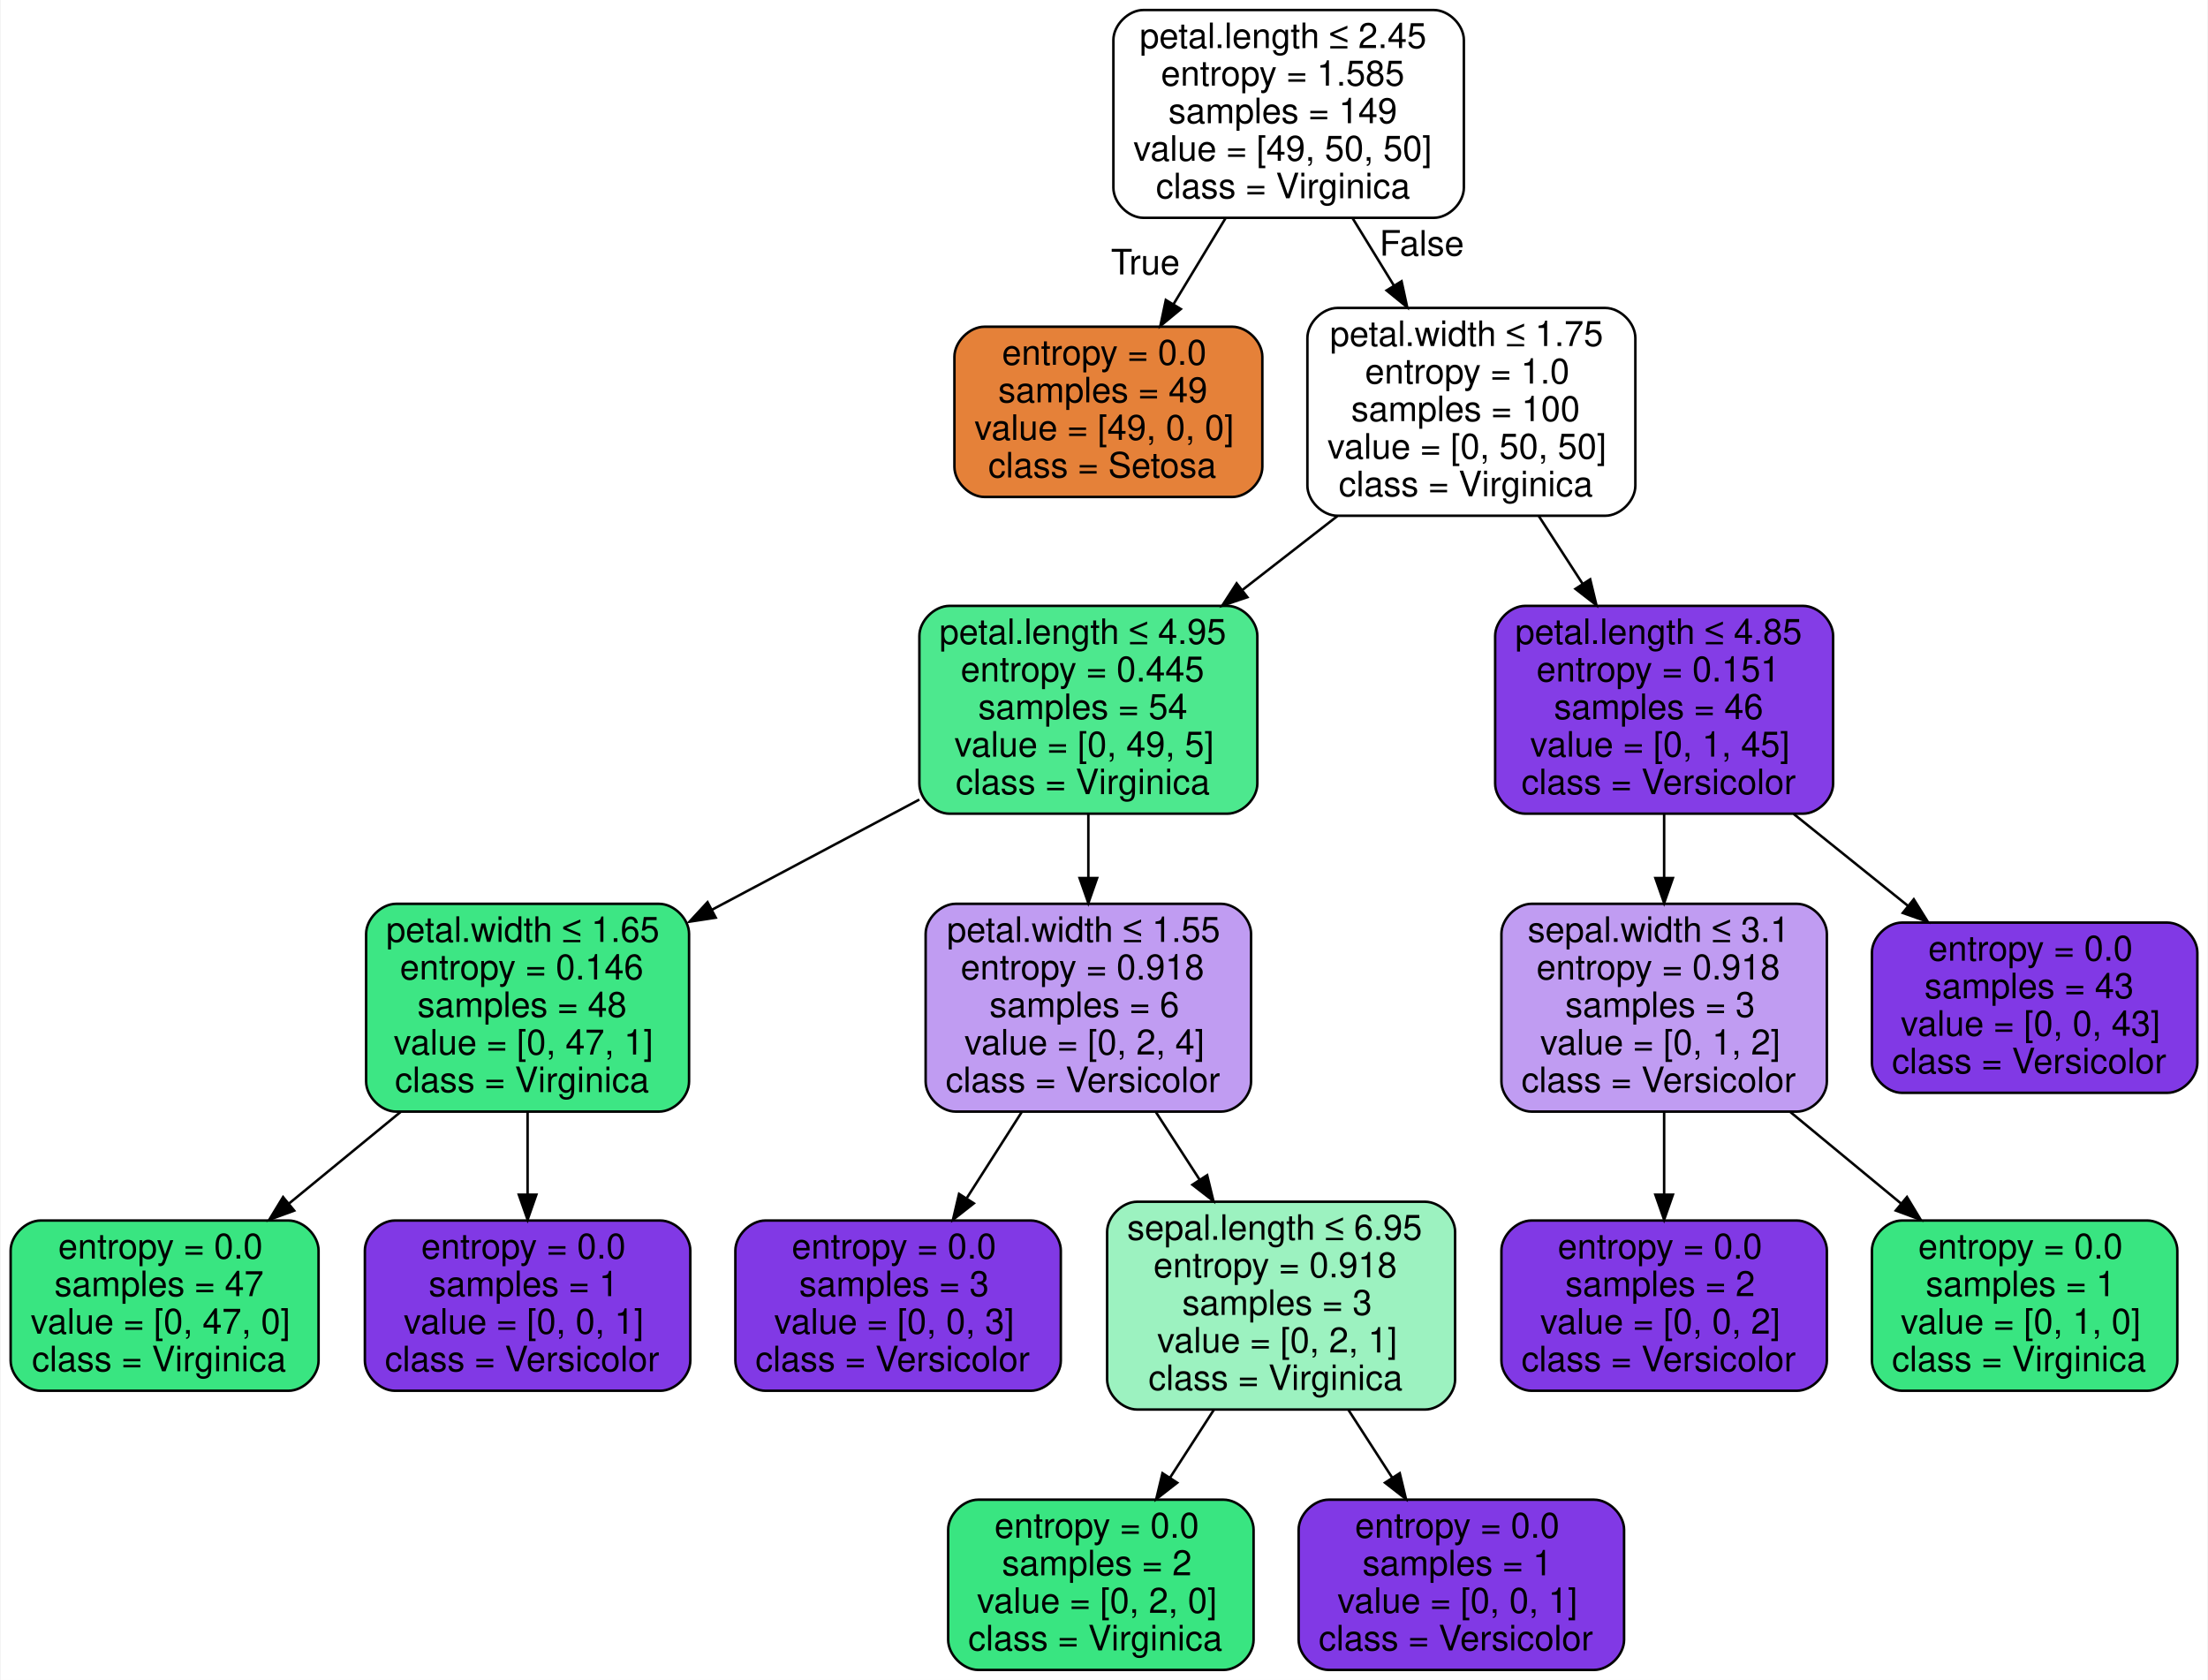
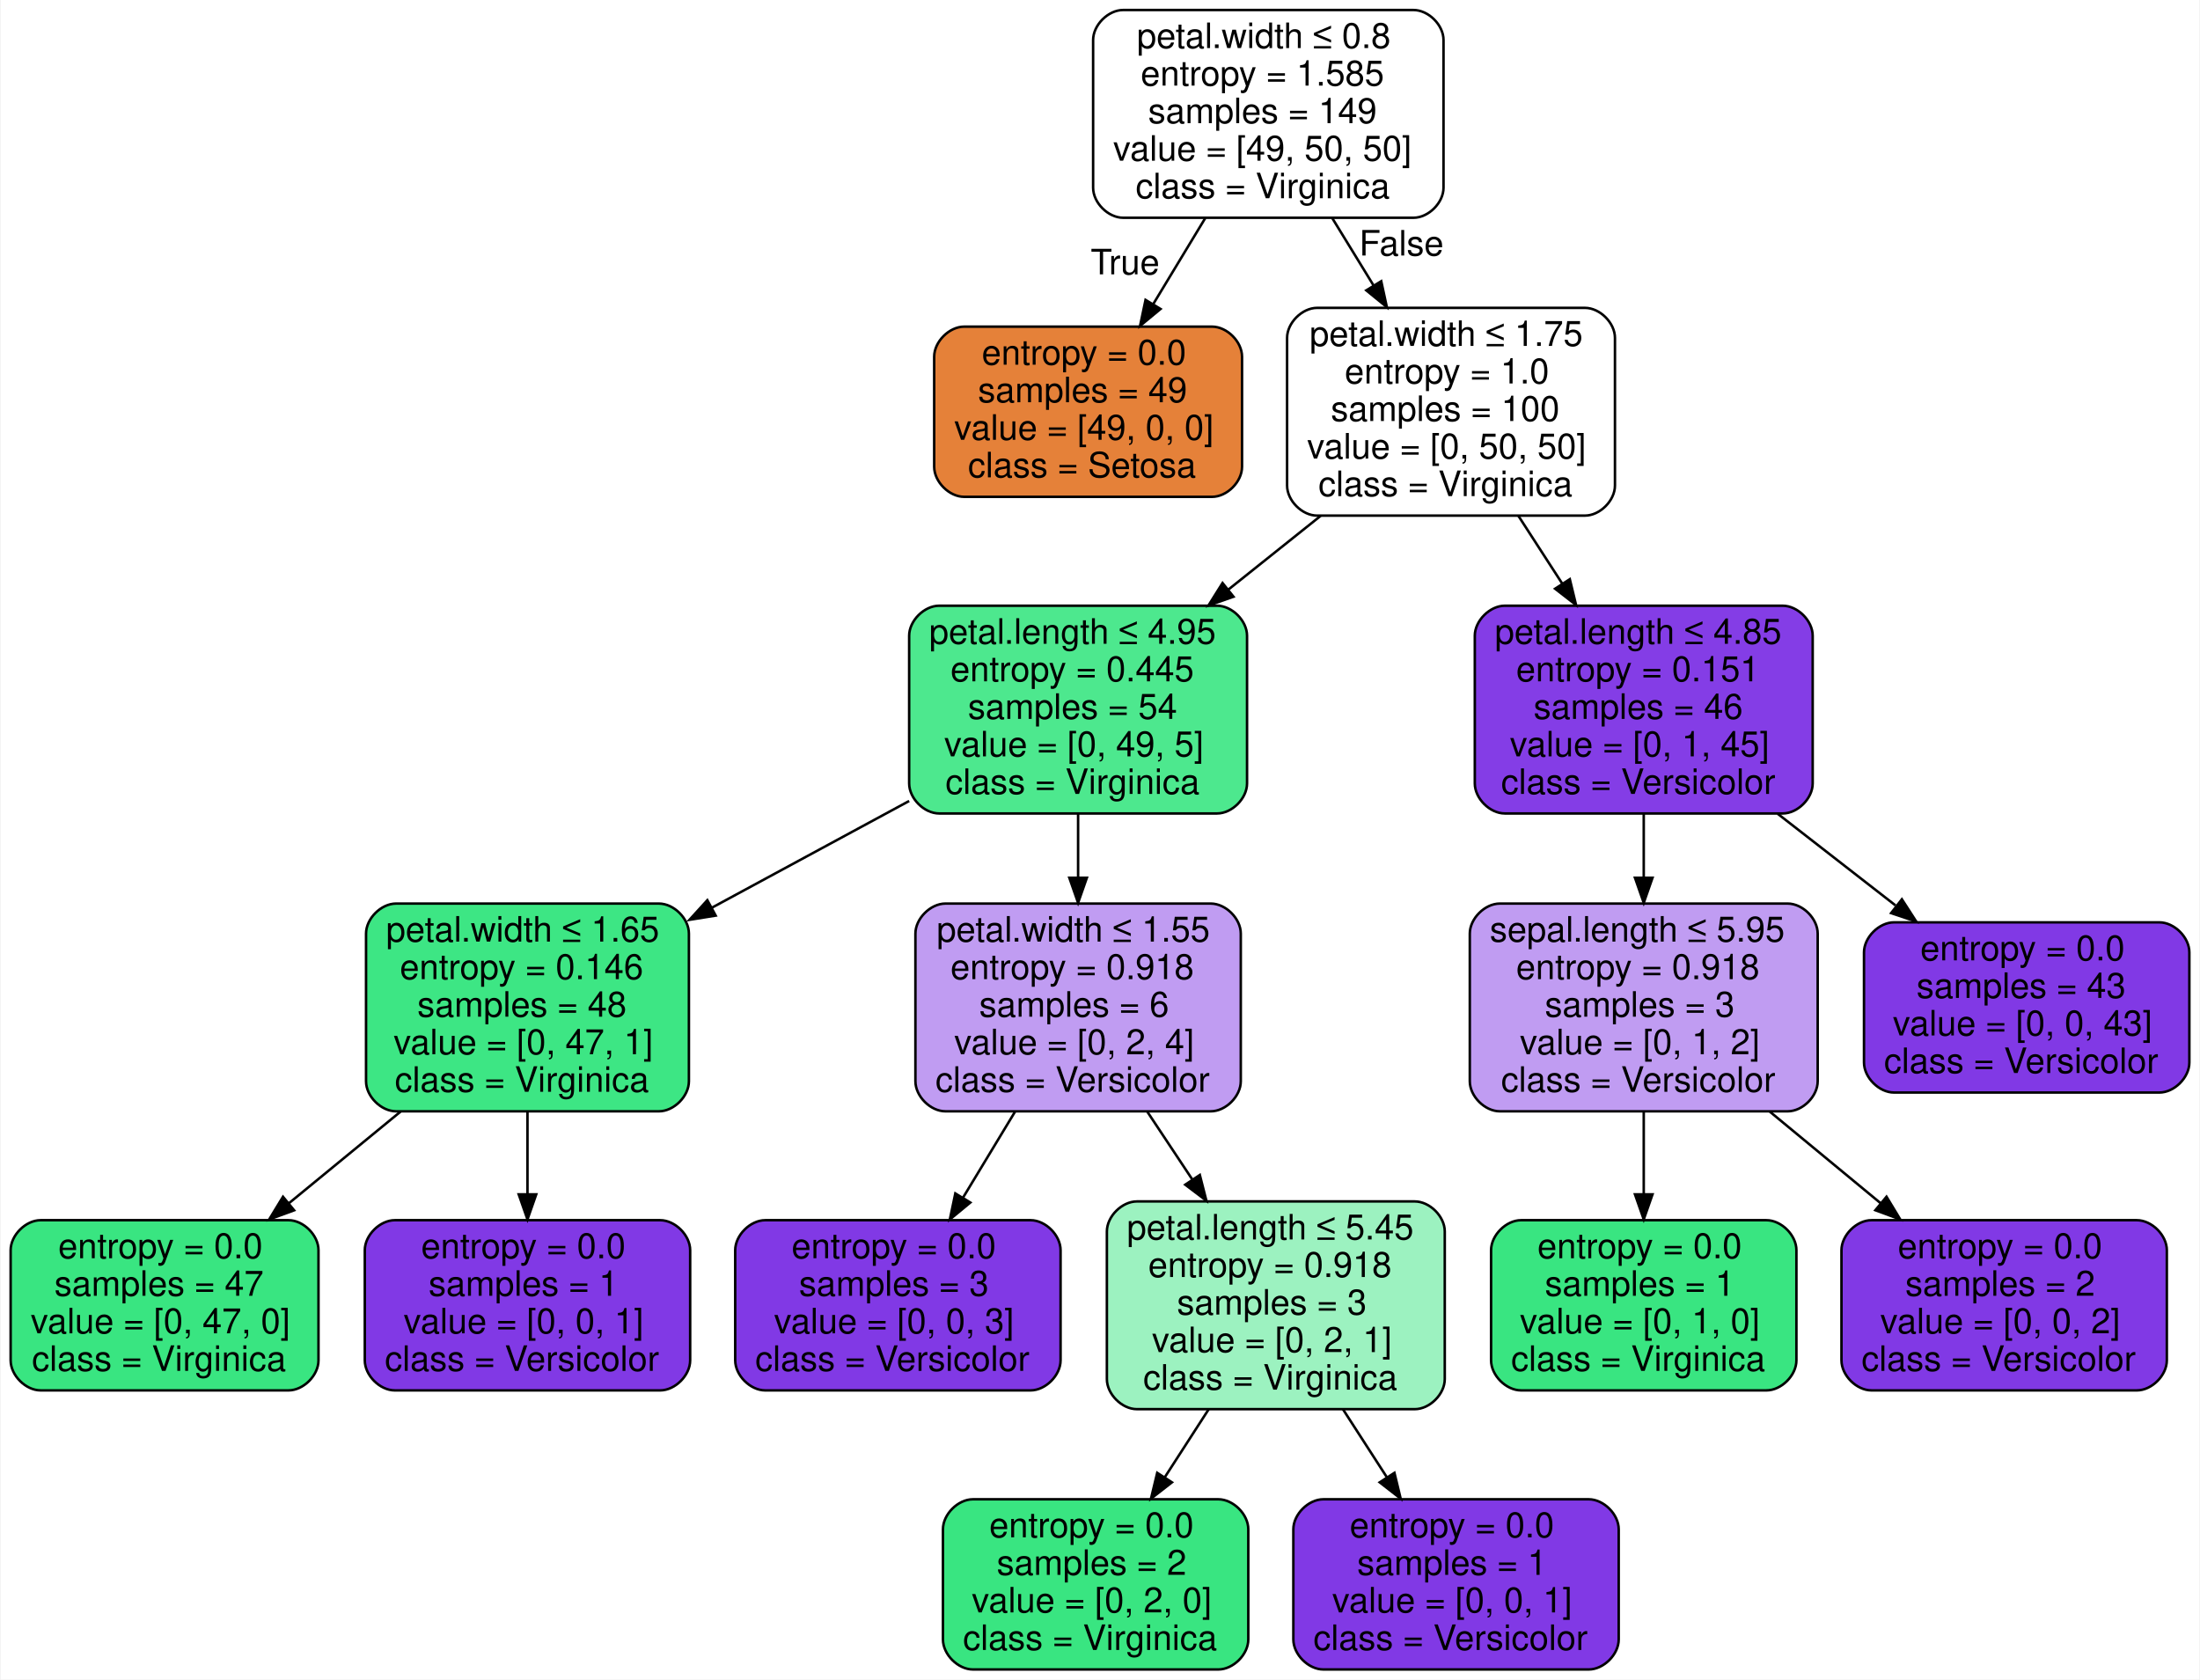
- <svg xmlns="http://www.w3.org/2000/svg" width="882pt" height="671pt" viewBox="0.00 0.00 881.50 671.00">
+ <svg xmlns="http://www.w3.org/2000/svg" width="879pt" height="671pt" viewBox="0.00 0.00 878.50 671.00">
  <g id="graph0" class="graph" transform="scale(1 1) rotate(0) translate(4 667)">
-     <polygon fill="#ffffff" stroke="transparent" points="-4,4 -4,-667 877.5,-667 877.5,4 -4,4" />
+     <polygon fill="#ffffff" stroke="transparent" points="-4,4 -4,-667 874.5,-667 874.5,4 -4,4" />
    <g id="node1" class="node">
-       <path fill="#ffffff" stroke="#000000" d="M568.5,-663C568.5,-663 452.5,-663 452.5,-663 446.5,-663 440.5,-657 440.5,-651 440.5,-651 440.5,-592 440.5,-592 440.5,-586 446.5,-580 452.5,-580 452.5,-580 568.5,-580 568.5,-580 574.5,-580 580.5,-586 580.5,-592 580.5,-592 580.5,-651 580.5,-651 580.5,-657 574.5,-663 568.5,-663" />
-       <text text-anchor="start" x="451" y="-647.8" font-family="Helvetica,sans-Serif" font-size="14.00" fill="#000000">petal.length ≤ 2.45</text>
-       <text text-anchor="start" x="459.5" y="-632.8" font-family="Helvetica,sans-Serif" font-size="14.00" fill="#000000">entropy = 1.585</text>
-       <text text-anchor="start" x="462.5" y="-617.8" font-family="Helvetica,sans-Serif" font-size="14.00" fill="#000000">samples = 149</text>
-       <text text-anchor="start" x="448.5" y="-602.8" font-family="Helvetica,sans-Serif" font-size="14.00" fill="#000000">value = [49, 50, 50]</text>
-       <text text-anchor="start" x="457.5" y="-587.8" font-family="Helvetica,sans-Serif" font-size="14.00" fill="#000000">class = Virginica</text>
+       <path fill="#ffffff" stroke="#000000" d="M560.5,-663C560.5,-663 444.5,-663 444.5,-663 438.5,-663 432.5,-657 432.5,-651 432.5,-651 432.5,-592 432.5,-592 432.5,-586 438.5,-580 444.5,-580 444.5,-580 560.5,-580 560.5,-580 566.5,-580 572.5,-586 572.5,-592 572.5,-592 572.5,-651 572.5,-651 572.5,-657 566.5,-663 560.5,-663" />
+       <text text-anchor="start" x="450" y="-647.8" font-family="Helvetica,sans-Serif" font-size="14.00" fill="#000000">petal.width ≤ 0.8</text>
+       <text text-anchor="start" x="451.5" y="-632.8" font-family="Helvetica,sans-Serif" font-size="14.00" fill="#000000">entropy = 1.585</text>
+       <text text-anchor="start" x="454.5" y="-617.8" font-family="Helvetica,sans-Serif" font-size="14.00" fill="#000000">samples = 149</text>
+       <text text-anchor="start" x="440.5" y="-602.8" font-family="Helvetica,sans-Serif" font-size="14.00" fill="#000000">value = [49, 50, 50]</text>
+       <text text-anchor="start" x="449.5" y="-587.8" font-family="Helvetica,sans-Serif" font-size="14.00" fill="#000000">class = Virginica</text>
    </g>
    <g id="node2" class="node">
-       <path fill="#e58139" stroke="#000000" d="M488,-536.5C488,-536.5 389,-536.5 389,-536.5 383,-536.5 377,-530.5 377,-524.5 377,-524.5 377,-480.5 377,-480.5 377,-474.5 383,-468.5 389,-468.5 389,-468.5 488,-468.5 488,-468.5 494,-468.5 500,-474.5 500,-480.5 500,-480.5 500,-524.5 500,-524.5 500,-530.5 494,-536.5 488,-536.5" />
-       <text text-anchor="start" x="396" y="-521.3" font-family="Helvetica,sans-Serif" font-size="14.00" fill="#000000">entropy = 0.0</text>
-       <text text-anchor="start" x="394.5" y="-506.3" font-family="Helvetica,sans-Serif" font-size="14.00" fill="#000000">samples = 49</text>
-       <text text-anchor="start" x="385" y="-491.3" font-family="Helvetica,sans-Serif" font-size="14.00" fill="#000000">value = [49, 0, 0]</text>
-       <text text-anchor="start" x="390.5" y="-476.3" font-family="Helvetica,sans-Serif" font-size="14.00" fill="#000000">class = Setosa</text>
+       <path fill="#e58139" stroke="#000000" d="M480,-536.5C480,-536.5 381,-536.5 381,-536.5 375,-536.5 369,-530.5 369,-524.5 369,-524.5 369,-480.5 369,-480.5 369,-474.5 375,-468.5 381,-468.5 381,-468.5 480,-468.5 480,-468.5 486,-468.5 492,-474.5 492,-480.5 492,-480.5 492,-524.5 492,-524.5 492,-530.5 486,-536.5 480,-536.5" />
+       <text text-anchor="start" x="388" y="-521.3" font-family="Helvetica,sans-Serif" font-size="14.00" fill="#000000">entropy = 0.0</text>
+       <text text-anchor="start" x="386.5" y="-506.3" font-family="Helvetica,sans-Serif" font-size="14.00" fill="#000000">samples = 49</text>
+       <text text-anchor="start" x="377" y="-491.3" font-family="Helvetica,sans-Serif" font-size="14.00" fill="#000000">value = [49, 0, 0]</text>
+       <text text-anchor="start" x="382.5" y="-476.3" font-family="Helvetica,sans-Serif" font-size="14.00" fill="#000000">class = Setosa</text>
    </g>
    <g id="edge1" class="edge">
-       <path fill="none" stroke="#000000" d="M485.318,-579.88C478.598,-568.774 471.324,-556.751 464.559,-545.569" />
-       <polygon fill="#000000" stroke="#000000" points="467.433,-543.559 459.262,-536.815 461.444,-547.183 467.433,-543.559" />
-       <text text-anchor="middle" x="453.288" y="-557.391" font-family="Helvetica,sans-Serif" font-size="14.00" fill="#000000">True</text>
+       <path fill="none" stroke="#000000" d="M477.318,-579.88C470.598,-568.774 463.324,-556.751 456.559,-545.569" />
+       <polygon fill="#000000" stroke="#000000" points="459.433,-543.559 451.262,-536.815 453.444,-547.183 459.433,-543.559" />
+       <text text-anchor="middle" x="445.288" y="-557.391" font-family="Helvetica,sans-Serif" font-size="14.00" fill="#000000">True</text>
    </g>
    <g id="node3" class="node">
-       <path fill="#ffffff" stroke="#000000" d="M637,-544C637,-544 530,-544 530,-544 524,-544 518,-538 518,-532 518,-532 518,-473 518,-473 518,-467 524,-461 530,-461 530,-461 637,-461 637,-461 643,-461 649,-467 649,-473 649,-473 649,-532 649,-532 649,-538 643,-544 637,-544" />
-       <text text-anchor="start" x="527" y="-528.8" font-family="Helvetica,sans-Serif" font-size="14.00" fill="#000000">petal.width ≤ 1.75</text>
-       <text text-anchor="start" x="541" y="-513.8" font-family="Helvetica,sans-Serif" font-size="14.00" fill="#000000">entropy = 1.0</text>
-       <text text-anchor="start" x="535.5" y="-498.8" font-family="Helvetica,sans-Serif" font-size="14.00" fill="#000000">samples = 100</text>
-       <text text-anchor="start" x="526" y="-483.8" font-family="Helvetica,sans-Serif" font-size="14.00" fill="#000000">value = [0, 50, 50]</text>
-       <text text-anchor="start" x="530.5" y="-468.8" font-family="Helvetica,sans-Serif" font-size="14.00" fill="#000000">class = Virginica</text>
+       <path fill="#ffffff" stroke="#000000" d="M629,-544C629,-544 522,-544 522,-544 516,-544 510,-538 510,-532 510,-532 510,-473 510,-473 510,-467 516,-461 522,-461 522,-461 629,-461 629,-461 635,-461 641,-467 641,-473 641,-473 641,-532 641,-532 641,-538 635,-544 629,-544" />
+       <text text-anchor="start" x="519" y="-528.8" font-family="Helvetica,sans-Serif" font-size="14.00" fill="#000000">petal.width ≤ 1.75</text>
+       <text text-anchor="start" x="533" y="-513.8" font-family="Helvetica,sans-Serif" font-size="14.00" fill="#000000">entropy = 1.0</text>
+       <text text-anchor="start" x="527.5" y="-498.8" font-family="Helvetica,sans-Serif" font-size="14.00" fill="#000000">samples = 100</text>
+       <text text-anchor="start" x="518" y="-483.8" font-family="Helvetica,sans-Serif" font-size="14.00" fill="#000000">value = [0, 50, 50]</text>
+       <text text-anchor="start" x="522.5" y="-468.8" font-family="Helvetica,sans-Serif" font-size="14.00" fill="#000000">class = Virginica</text>
    </g>
    <g id="edge2" class="edge">
-       <path fill="none" stroke="#000000" d="M536.032,-579.88C541.391,-571.143 547.098,-561.84 552.628,-552.825" />
-       <polygon fill="#000000" stroke="#000000" points="555.614,-554.652 557.859,-544.298 549.647,-550.992 555.614,-554.652" />
-       <text text-anchor="middle" x="563.684" y="-564.91" font-family="Helvetica,sans-Serif" font-size="14.00" fill="#000000">False</text>
+       <path fill="none" stroke="#000000" d="M528.032,-579.88C533.391,-571.143 539.098,-561.84 544.628,-552.825" />
+       <polygon fill="#000000" stroke="#000000" points="547.614,-554.652 549.859,-544.298 541.647,-550.992 547.614,-554.652" />
+       <text text-anchor="middle" x="555.684" y="-564.91" font-family="Helvetica,sans-Serif" font-size="14.00" fill="#000000">False</text>
    </g>
    <g id="node4" class="node">
-       <path fill="#4de88e" stroke="#000000" d="M486,-425C486,-425 375,-425 375,-425 369,-425 363,-419 363,-413 363,-413 363,-354 363,-354 363,-348 369,-342 375,-342 375,-342 486,-342 486,-342 492,-342 498,-348 498,-354 498,-354 498,-413 498,-413 498,-419 492,-425 486,-425" />
-       <text text-anchor="start" x="371" y="-409.8" font-family="Helvetica,sans-Serif" font-size="14.00" fill="#000000">petal.length ≤ 4.95</text>
-       <text text-anchor="start" x="379.5" y="-394.8" font-family="Helvetica,sans-Serif" font-size="14.00" fill="#000000">entropy = 0.445</text>
-       <text text-anchor="start" x="386.5" y="-379.8" font-family="Helvetica,sans-Serif" font-size="14.00" fill="#000000">samples = 54</text>
-       <text text-anchor="start" x="377" y="-364.8" font-family="Helvetica,sans-Serif" font-size="14.00" fill="#000000">value = [0, 49, 5]</text>
-       <text text-anchor="start" x="377.5" y="-349.8" font-family="Helvetica,sans-Serif" font-size="14.00" fill="#000000">class = Virginica</text>
+       <path fill="#4de88e" stroke="#000000" d="M482,-425C482,-425 371,-425 371,-425 365,-425 359,-419 359,-413 359,-413 359,-354 359,-354 359,-348 365,-342 371,-342 371,-342 482,-342 482,-342 488,-342 494,-348 494,-354 494,-354 494,-413 494,-413 494,-419 488,-425 482,-425" />
+       <text text-anchor="start" x="367" y="-409.8" font-family="Helvetica,sans-Serif" font-size="14.00" fill="#000000">petal.length ≤ 4.95</text>
+       <text text-anchor="start" x="375.5" y="-394.8" font-family="Helvetica,sans-Serif" font-size="14.00" fill="#000000">entropy = 0.445</text>
+       <text text-anchor="start" x="382.5" y="-379.8" font-family="Helvetica,sans-Serif" font-size="14.00" fill="#000000">samples = 54</text>
+       <text text-anchor="start" x="373" y="-364.8" font-family="Helvetica,sans-Serif" font-size="14.00" fill="#000000">value = [0, 49, 5]</text>
+       <text text-anchor="start" x="373.5" y="-349.8" font-family="Helvetica,sans-Serif" font-size="14.00" fill="#000000">class = Virginica</text>
    </g>
    <g id="edge3" class="edge">
-       <path fill="none" stroke="#000000" d="M529.988,-460.88C517.759,-451.368 504.666,-441.184 492.127,-431.432" />
-       <polygon fill="#000000" stroke="#000000" points="494.024,-428.474 483.982,-425.097 489.726,-433.999 494.024,-428.474" />
+       <path fill="none" stroke="#000000" d="M523.387,-460.88C511.478,-451.368 498.727,-441.184 486.516,-431.432" />
+       <polygon fill="#000000" stroke="#000000" points="488.582,-428.603 478.584,-425.097 484.213,-434.072 488.582,-428.603" />
    </g>
    <g id="node13" class="node">
-       <path fill="#843de6" stroke="#000000" d="M716,-425C716,-425 605,-425 605,-425 599,-425 593,-419 593,-413 593,-413 593,-354 593,-354 593,-348 599,-342 605,-342 605,-342 716,-342 716,-342 722,-342 728,-348 728,-354 728,-354 728,-413 728,-413 728,-419 722,-425 716,-425" />
-       <text text-anchor="start" x="601" y="-409.8" font-family="Helvetica,sans-Serif" font-size="14.00" fill="#000000">petal.length ≤ 4.85</text>
-       <text text-anchor="start" x="609.5" y="-394.8" font-family="Helvetica,sans-Serif" font-size="14.00" fill="#000000">entropy = 0.151</text>
-       <text text-anchor="start" x="616.5" y="-379.8" font-family="Helvetica,sans-Serif" font-size="14.00" fill="#000000">samples = 46</text>
-       <text text-anchor="start" x="607" y="-364.8" font-family="Helvetica,sans-Serif" font-size="14.00" fill="#000000">value = [0, 1, 45]</text>
-       <text text-anchor="start" x="603.5" y="-349.8" font-family="Helvetica,sans-Serif" font-size="14.00" fill="#000000">class = Versicolor</text>
+       <path fill="#843de6" stroke="#000000" d="M708,-425C708,-425 597,-425 597,-425 591,-425 585,-419 585,-413 585,-413 585,-354 585,-354 585,-348 591,-342 597,-342 597,-342 708,-342 708,-342 714,-342 720,-348 720,-354 720,-354 720,-413 720,-413 720,-419 714,-425 708,-425" />
+       <text text-anchor="start" x="593" y="-409.8" font-family="Helvetica,sans-Serif" font-size="14.00" fill="#000000">petal.length ≤ 4.85</text>
+       <text text-anchor="start" x="601.5" y="-394.8" font-family="Helvetica,sans-Serif" font-size="14.00" fill="#000000">entropy = 0.151</text>
+       <text text-anchor="start" x="608.5" y="-379.8" font-family="Helvetica,sans-Serif" font-size="14.00" fill="#000000">samples = 46</text>
+       <text text-anchor="start" x="599" y="-364.8" font-family="Helvetica,sans-Serif" font-size="14.00" fill="#000000">value = [0, 1, 45]</text>
+       <text text-anchor="start" x="595.5" y="-349.8" font-family="Helvetica,sans-Serif" font-size="14.00" fill="#000000">class = Versicolor</text>
    </g>
    <g id="edge12" class="edge">
-       <path fill="none" stroke="#000000" d="M610.431,-460.88C616.084,-452.143 622.103,-442.84 627.937,-433.825" />
-       <polygon fill="#000000" stroke="#000000" points="630.96,-435.595 633.454,-425.298 625.083,-431.792 630.96,-435.595" />
+       <path fill="none" stroke="#000000" d="M602.431,-460.88C608.084,-452.143 614.103,-442.84 619.937,-433.825" />
+       <polygon fill="#000000" stroke="#000000" points="622.96,-435.595 625.454,-425.298 617.083,-431.792 622.96,-435.595" />
    </g>
    <g id="node5" class="node">
      <path fill="#3de684" stroke="#000000" d="M259,-306C259,-306 154,-306 154,-306 148,-306 142,-300 142,-294 142,-294 142,-235 142,-235 142,-229 148,-223 154,-223 154,-223 259,-223 259,-223 265,-223 271,-229 271,-235 271,-235 271,-294 271,-294 271,-300 265,-306 259,-306" />
      <text text-anchor="start" x="150" y="-290.8" font-family="Helvetica,sans-Serif" font-size="14.00" fill="#000000">petal.width ≤ 1.65</text>
      <text text-anchor="start" x="155.5" y="-275.8" font-family="Helvetica,sans-Serif" font-size="14.00" fill="#000000">entropy = 0.146</text>
      <text text-anchor="start" x="162.5" y="-260.8" font-family="Helvetica,sans-Serif" font-size="14.00" fill="#000000">samples = 48</text>
      <text text-anchor="start" x="153" y="-245.8" font-family="Helvetica,sans-Serif" font-size="14.00" fill="#000000">value = [0, 47, 1]</text>
      <text text-anchor="start" x="153.5" y="-230.8" font-family="Helvetica,sans-Serif" font-size="14.00" fill="#000000">class = Virginica</text>
    </g>
    <g id="edge4" class="edge">
-       <path fill="none" stroke="#000000" d="M362.989,-347.635C336.833,-333.739 306.811,-317.79 280.103,-303.602" />
-       <polygon fill="#000000" stroke="#000000" points="281.656,-300.464 271.183,-298.863 278.372,-306.646 281.656,-300.464" />
+       <path fill="none" stroke="#000000" d="M358.998,-346.987C334.027,-333.481 305.605,-318.107 280.119,-304.321" />
+       <polygon fill="#000000" stroke="#000000" points="281.698,-301.196 271.237,-299.517 278.367,-307.353 281.698,-301.196" />
    </g>
    <g id="node8" class="node">
-       <path fill="#c09cf2" stroke="#000000" d="M483.5,-306C483.5,-306 377.5,-306 377.5,-306 371.5,-306 365.5,-300 365.5,-294 365.5,-294 365.5,-235 365.5,-235 365.5,-229 371.5,-223 377.5,-223 377.5,-223 483.5,-223 483.5,-223 489.5,-223 495.5,-229 495.5,-235 495.5,-235 495.5,-294 495.5,-294 495.5,-300 489.5,-306 483.5,-306" />
-       <text text-anchor="start" x="374" y="-290.8" font-family="Helvetica,sans-Serif" font-size="14.00" fill="#000000">petal.width ≤ 1.55</text>
-       <text text-anchor="start" x="379.5" y="-275.8" font-family="Helvetica,sans-Serif" font-size="14.00" fill="#000000">entropy = 0.918</text>
-       <text text-anchor="start" x="391" y="-260.8" font-family="Helvetica,sans-Serif" font-size="14.00" fill="#000000">samples = 6</text>
-       <text text-anchor="start" x="381" y="-245.8" font-family="Helvetica,sans-Serif" font-size="14.00" fill="#000000">value = [0, 2, 4]</text>
-       <text text-anchor="start" x="373.5" y="-230.8" font-family="Helvetica,sans-Serif" font-size="14.00" fill="#000000">class = Versicolor</text>
+       <path fill="#c09cf2" stroke="#000000" d="M479.5,-306C479.5,-306 373.5,-306 373.5,-306 367.5,-306 361.5,-300 361.5,-294 361.5,-294 361.5,-235 361.5,-235 361.5,-229 367.5,-223 373.5,-223 373.5,-223 479.5,-223 479.5,-223 485.5,-223 491.5,-229 491.5,-235 491.5,-235 491.5,-294 491.5,-294 491.5,-300 485.5,-306 479.5,-306" />
+       <text text-anchor="start" x="370" y="-290.8" font-family="Helvetica,sans-Serif" font-size="14.00" fill="#000000">petal.width ≤ 1.55</text>
+       <text text-anchor="start" x="375.5" y="-275.8" font-family="Helvetica,sans-Serif" font-size="14.00" fill="#000000">entropy = 0.918</text>
+       <text text-anchor="start" x="387" y="-260.8" font-family="Helvetica,sans-Serif" font-size="14.00" fill="#000000">samples = 6</text>
+       <text text-anchor="start" x="377" y="-245.8" font-family="Helvetica,sans-Serif" font-size="14.00" fill="#000000">value = [0, 2, 4]</text>
+       <text text-anchor="start" x="369.5" y="-230.8" font-family="Helvetica,sans-Serif" font-size="14.00" fill="#000000">class = Versicolor</text>
    </g>
    <g id="edge7" class="edge">
-       <path fill="none" stroke="#000000" d="M430.5,-341.88C430.5,-333.684 430.5,-324.989 430.5,-316.501" />
-       <polygon fill="#000000" stroke="#000000" points="434,-316.298 430.5,-306.298 427,-316.298 434,-316.298" />
+       <path fill="none" stroke="#000000" d="M426.5,-341.88C426.5,-333.684 426.5,-324.989 426.5,-316.501" />
+       <polygon fill="#000000" stroke="#000000" points="430,-316.298 426.5,-306.298 423,-316.298 430,-316.298" />
    </g>
    <g id="node6" class="node">
      <path fill="#39e581" stroke="#000000" d="M111,-179.5C111,-179.5 12,-179.5 12,-179.5 6,-179.5 0,-173.5 0,-167.5 0,-167.5 0,-123.5 0,-123.5 0,-117.5 6,-111.5 12,-111.5 12,-111.5 111,-111.5 111,-111.5 117,-111.5 123,-117.5 123,-123.5 123,-123.5 123,-167.5 123,-167.5 123,-173.5 117,-179.5 111,-179.5" />
      <text text-anchor="start" x="19" y="-164.3" font-family="Helvetica,sans-Serif" font-size="14.00" fill="#000000">entropy = 0.0</text>
      <text text-anchor="start" x="17.5" y="-149.3" font-family="Helvetica,sans-Serif" font-size="14.00" fill="#000000">samples = 47</text>
      <text text-anchor="start" x="8" y="-134.3" font-family="Helvetica,sans-Serif" font-size="14.00" fill="#000000">value = [0, 47, 0]</text>
      <text text-anchor="start" x="8.5" y="-119.3" font-family="Helvetica,sans-Serif" font-size="14.00" fill="#000000">class = Virginica</text>
    </g>
    <g id="edge5" class="edge">
      <path fill="none" stroke="#000000" d="M155.786,-222.88C141.316,-211.004 125.569,-198.08 111.162,-186.257" />
      <polygon fill="#000000" stroke="#000000" points="113.263,-183.453 103.312,-179.815 108.822,-188.864 113.263,-183.453" />
    </g>
    <g id="node7" class="node">
      <path fill="#8139e5" stroke="#000000" d="M259.5,-179.5C259.5,-179.5 153.5,-179.5 153.5,-179.5 147.5,-179.5 141.5,-173.5 141.5,-167.5 141.5,-167.5 141.5,-123.5 141.5,-123.5 141.5,-117.5 147.5,-111.5 153.5,-111.5 153.5,-111.5 259.5,-111.5 259.5,-111.5 265.5,-111.5 271.5,-117.5 271.5,-123.5 271.5,-123.5 271.5,-167.5 271.5,-167.5 271.5,-173.5 265.5,-179.5 259.5,-179.5" />
      <text text-anchor="start" x="164" y="-164.3" font-family="Helvetica,sans-Serif" font-size="14.00" fill="#000000">entropy = 0.0</text>
      <text text-anchor="start" x="167" y="-149.3" font-family="Helvetica,sans-Serif" font-size="14.00" fill="#000000">samples = 1</text>
      <text text-anchor="start" x="157" y="-134.3" font-family="Helvetica,sans-Serif" font-size="14.00" fill="#000000">value = [0, 0, 1]</text>
      <text text-anchor="start" x="149.5" y="-119.3" font-family="Helvetica,sans-Serif" font-size="14.00" fill="#000000">class = Versicolor</text>
    </g>
    <g id="edge6" class="edge">
      <path fill="none" stroke="#000000" d="M206.5,-222.88C206.5,-212.213 206.5,-200.702 206.5,-189.901" />
      <polygon fill="#000000" stroke="#000000" points="210,-189.815 206.5,-179.815 203,-189.815 210,-189.815" />
    </g>
    <g id="node9" class="node">
      <path fill="#8139e5" stroke="#000000" d="M407.5,-179.5C407.5,-179.5 301.5,-179.5 301.5,-179.5 295.5,-179.5 289.5,-173.5 289.5,-167.5 289.5,-167.5 289.5,-123.5 289.5,-123.5 289.5,-117.5 295.5,-111.5 301.5,-111.5 301.5,-111.5 407.5,-111.5 407.5,-111.5 413.5,-111.5 419.5,-117.5 419.5,-123.5 419.5,-123.5 419.5,-167.5 419.5,-167.5 419.5,-173.5 413.5,-179.5 407.5,-179.5" />
      <text text-anchor="start" x="312" y="-164.3" font-family="Helvetica,sans-Serif" font-size="14.00" fill="#000000">entropy = 0.0</text>
      <text text-anchor="start" x="315" y="-149.3" font-family="Helvetica,sans-Serif" font-size="14.00" fill="#000000">samples = 3</text>
      <text text-anchor="start" x="305" y="-134.3" font-family="Helvetica,sans-Serif" font-size="14.00" fill="#000000">value = [0, 0, 3]</text>
      <text text-anchor="start" x="297.5" y="-119.3" font-family="Helvetica,sans-Serif" font-size="14.00" fill="#000000">class = Versicolor</text>
    </g>
    <g id="edge8" class="edge">
-       <path fill="none" stroke="#000000" d="M403.919,-222.88C396.826,-211.774 389.148,-199.751 382.006,-188.569" />
-       <polygon fill="#000000" stroke="#000000" points="384.748,-186.359 376.415,-179.815 378.848,-190.127 384.748,-186.359" />
+       <path fill="none" stroke="#000000" d="M401.318,-222.88C394.598,-211.774 387.324,-199.751 380.559,-188.569" />
+       <polygon fill="#000000" stroke="#000000" points="383.433,-186.559 375.262,-179.815 377.444,-190.183 383.433,-186.559" />
    </g>
    <g id="node10" class="node">
-       <path fill="#9cf2c0" stroke="#000000" d="M565,-187C565,-187 450,-187 450,-187 444,-187 438,-181 438,-175 438,-175 438,-116 438,-116 438,-110 444,-104 450,-104 450,-104 565,-104 565,-104 571,-104 577,-110 577,-116 577,-116 577,-175 577,-175 577,-181 571,-187 565,-187" />
-       <text text-anchor="start" x="446" y="-171.8" font-family="Helvetica,sans-Serif" font-size="14.00" fill="#000000">sepal.length ≤ 6.95</text>
-       <text text-anchor="start" x="456.5" y="-156.8" font-family="Helvetica,sans-Serif" font-size="14.00" fill="#000000">entropy = 0.918</text>
-       <text text-anchor="start" x="468" y="-141.8" font-family="Helvetica,sans-Serif" font-size="14.00" fill="#000000">samples = 3</text>
-       <text text-anchor="start" x="458" y="-126.8" font-family="Helvetica,sans-Serif" font-size="14.00" fill="#000000">value = [0, 2, 1]</text>
-       <text text-anchor="start" x="454.5" y="-111.8" font-family="Helvetica,sans-Serif" font-size="14.00" fill="#000000">class = Virginica</text>
+       <path fill="#9cf2c0" stroke="#000000" d="M561,-187C561,-187 450,-187 450,-187 444,-187 438,-181 438,-175 438,-175 438,-116 438,-116 438,-110 444,-104 450,-104 450,-104 561,-104 561,-104 567,-104 573,-110 573,-116 573,-116 573,-175 573,-175 573,-181 567,-187 561,-187" />
+       <text text-anchor="start" x="446" y="-171.8" font-family="Helvetica,sans-Serif" font-size="14.00" fill="#000000">petal.length ≤ 5.45</text>
+       <text text-anchor="start" x="454.5" y="-156.8" font-family="Helvetica,sans-Serif" font-size="14.00" fill="#000000">entropy = 0.918</text>
+       <text text-anchor="start" x="466" y="-141.8" font-family="Helvetica,sans-Serif" font-size="14.00" fill="#000000">samples = 3</text>
+       <text text-anchor="start" x="456" y="-126.8" font-family="Helvetica,sans-Serif" font-size="14.00" fill="#000000">value = [0, 2, 1]</text>
+       <text text-anchor="start" x="452.5" y="-111.8" font-family="Helvetica,sans-Serif" font-size="14.00" fill="#000000">class = Virginica</text>
    </g>
    <g id="edge9" class="edge">
-       <path fill="none" stroke="#000000" d="M457.431,-222.88C463.084,-214.143 469.103,-204.84 474.937,-195.825" />
-       <polygon fill="#000000" stroke="#000000" points="477.96,-197.595 480.454,-187.298 472.083,-193.792 477.96,-197.595" />
+       <path fill="none" stroke="#000000" d="M454.13,-222.88C459.93,-214.143 466.106,-204.84 472.091,-195.825" />
+       <polygon fill="#000000" stroke="#000000" points="475.137,-197.565 477.752,-187.298 469.305,-193.694 475.137,-197.565" />
    </g>
    <g id="node11" class="node">
-       <path fill="#39e581" stroke="#000000" d="M484.5,-68C484.5,-68 386.5,-68 386.5,-68 380.5,-68 374.5,-62 374.5,-56 374.5,-56 374.5,-12 374.5,-12 374.5,-6 380.5,0 386.5,0 386.5,0 484.5,0 484.5,0 490.5,0 496.5,-6 496.5,-12 496.5,-12 496.5,-56 496.5,-56 496.5,-62 490.5,-68 484.5,-68" />
-       <text text-anchor="start" x="393" y="-52.8" font-family="Helvetica,sans-Serif" font-size="14.00" fill="#000000">entropy = 0.0</text>
-       <text text-anchor="start" x="396" y="-37.8" font-family="Helvetica,sans-Serif" font-size="14.00" fill="#000000">samples = 2</text>
-       <text text-anchor="start" x="386" y="-22.8" font-family="Helvetica,sans-Serif" font-size="14.00" fill="#000000">value = [0, 2, 0]</text>
-       <text text-anchor="start" x="382.5" y="-7.8" font-family="Helvetica,sans-Serif" font-size="14.00" fill="#000000">class = Virginica</text>
+       <path fill="#39e581" stroke="#000000" d="M482.5,-68C482.5,-68 384.5,-68 384.5,-68 378.5,-68 372.5,-62 372.5,-56 372.5,-56 372.5,-12 372.5,-12 372.5,-6 378.5,0 384.5,0 384.5,0 482.5,0 482.5,0 488.5,0 494.5,-6 494.5,-12 494.5,-12 494.5,-56 494.5,-56 494.5,-62 488.5,-68 482.5,-68" />
+       <text text-anchor="start" x="391" y="-52.8" font-family="Helvetica,sans-Serif" font-size="14.00" fill="#000000">entropy = 0.0</text>
+       <text text-anchor="start" x="394" y="-37.8" font-family="Helvetica,sans-Serif" font-size="14.00" fill="#000000">samples = 2</text>
+       <text text-anchor="start" x="384" y="-22.8" font-family="Helvetica,sans-Serif" font-size="14.00" fill="#000000">value = [0, 2, 0]</text>
+       <text text-anchor="start" x="380.5" y="-7.8" font-family="Helvetica,sans-Serif" font-size="14.00" fill="#000000">class = Virginica</text>
    </g>
    <g id="edge10" class="edge">
-       <path fill="none" stroke="#000000" d="M480.69,-103.981C474.933,-95.067 468.84,-85.631 463.056,-76.673" />
-       <polygon fill="#000000" stroke="#000000" points="465.99,-74.766 457.625,-68.264 460.11,-78.563 465.99,-74.766" />
+       <path fill="none" stroke="#000000" d="M478.69,-103.981C472.933,-95.067 466.84,-85.631 461.056,-76.673" />
+       <polygon fill="#000000" stroke="#000000" points="463.99,-74.766 455.625,-68.264 458.11,-78.563 463.99,-74.766" />
    </g>
    <g id="node12" class="node">
-       <path fill="#8139e5" stroke="#000000" d="M632.5,-68C632.5,-68 526.5,-68 526.5,-68 520.5,-68 514.5,-62 514.5,-56 514.5,-56 514.5,-12 514.5,-12 514.5,-6 520.5,0 526.5,0 526.5,0 632.5,0 632.5,0 638.5,0 644.5,-6 644.5,-12 644.5,-12 644.5,-56 644.5,-56 644.5,-62 638.5,-68 632.5,-68" />
-       <text text-anchor="start" x="537" y="-52.8" font-family="Helvetica,sans-Serif" font-size="14.00" fill="#000000">entropy = 0.0</text>
-       <text text-anchor="start" x="540" y="-37.8" font-family="Helvetica,sans-Serif" font-size="14.00" fill="#000000">samples = 1</text>
-       <text text-anchor="start" x="530" y="-22.8" font-family="Helvetica,sans-Serif" font-size="14.00" fill="#000000">value = [0, 0, 1]</text>
-       <text text-anchor="start" x="522.5" y="-7.8" font-family="Helvetica,sans-Serif" font-size="14.00" fill="#000000">class = Versicolor</text>
+       <path fill="#8139e5" stroke="#000000" d="M630.5,-68C630.5,-68 524.5,-68 524.5,-68 518.5,-68 512.5,-62 512.5,-56 512.5,-56 512.5,-12 512.5,-12 512.5,-6 518.5,0 524.5,0 524.5,0 630.5,0 630.5,0 636.5,0 642.5,-6 642.5,-12 642.5,-12 642.5,-56 642.5,-56 642.5,-62 636.5,-68 630.5,-68" />
+       <text text-anchor="start" x="535" y="-52.8" font-family="Helvetica,sans-Serif" font-size="14.00" fill="#000000">entropy = 0.0</text>
+       <text text-anchor="start" x="538" y="-37.8" font-family="Helvetica,sans-Serif" font-size="14.00" fill="#000000">samples = 1</text>
+       <text text-anchor="start" x="528" y="-22.8" font-family="Helvetica,sans-Serif" font-size="14.00" fill="#000000">value = [0, 0, 1]</text>
+       <text text-anchor="start" x="520.5" y="-7.8" font-family="Helvetica,sans-Serif" font-size="14.00" fill="#000000">class = Versicolor</text>
    </g>
    <g id="edge11" class="edge">
-       <path fill="none" stroke="#000000" d="M534.31,-103.981C540.067,-95.067 546.16,-85.631 551.944,-76.673" />
-       <polygon fill="#000000" stroke="#000000" points="554.89,-78.563 557.375,-68.264 549.01,-74.766 554.89,-78.563" />
+       <path fill="none" stroke="#000000" d="M532.31,-103.981C538.067,-95.067 544.16,-85.631 549.944,-76.673" />
+       <polygon fill="#000000" stroke="#000000" points="552.89,-78.563 555.375,-68.264 547.01,-74.766 552.89,-78.563" />
    </g>
    <g id="node14" class="node">
-       <path fill="#c09cf2" stroke="#000000" d="M713.5,-306C713.5,-306 607.5,-306 607.5,-306 601.5,-306 595.5,-300 595.5,-294 595.5,-294 595.5,-235 595.5,-235 595.5,-229 601.5,-223 607.5,-223 607.5,-223 713.5,-223 713.5,-223 719.5,-223 725.5,-229 725.5,-235 725.5,-235 725.5,-294 725.5,-294 725.5,-300 719.5,-306 713.5,-306" />
-       <text text-anchor="start" x="606" y="-290.8" font-family="Helvetica,sans-Serif" font-size="14.00" fill="#000000">sepal.width ≤ 3.1</text>
-       <text text-anchor="start" x="609.5" y="-275.8" font-family="Helvetica,sans-Serif" font-size="14.00" fill="#000000">entropy = 0.918</text>
-       <text text-anchor="start" x="621" y="-260.8" font-family="Helvetica,sans-Serif" font-size="14.00" fill="#000000">samples = 3</text>
-       <text text-anchor="start" x="611" y="-245.8" font-family="Helvetica,sans-Serif" font-size="14.00" fill="#000000">value = [0, 1, 2]</text>
-       <text text-anchor="start" x="603.5" y="-230.8" font-family="Helvetica,sans-Serif" font-size="14.00" fill="#000000">class = Versicolor</text>
+       <path fill="#c09cf2" stroke="#000000" d="M710,-306C710,-306 595,-306 595,-306 589,-306 583,-300 583,-294 583,-294 583,-235 583,-235 583,-229 589,-223 595,-223 595,-223 710,-223 710,-223 716,-223 722,-229 722,-235 722,-235 722,-294 722,-294 722,-300 716,-306 710,-306" />
+       <text text-anchor="start" x="591" y="-290.8" font-family="Helvetica,sans-Serif" font-size="14.00" fill="#000000">sepal.length ≤ 5.95</text>
+       <text text-anchor="start" x="601.5" y="-275.8" font-family="Helvetica,sans-Serif" font-size="14.00" fill="#000000">entropy = 0.918</text>
+       <text text-anchor="start" x="613" y="-260.8" font-family="Helvetica,sans-Serif" font-size="14.00" fill="#000000">samples = 3</text>
+       <text text-anchor="start" x="603" y="-245.8" font-family="Helvetica,sans-Serif" font-size="14.00" fill="#000000">value = [0, 1, 2]</text>
+       <text text-anchor="start" x="595.5" y="-230.8" font-family="Helvetica,sans-Serif" font-size="14.00" fill="#000000">class = Versicolor</text>
    </g>
    <g id="edge13" class="edge">
-       <path fill="none" stroke="#000000" d="M660.5,-341.88C660.5,-333.684 660.5,-324.989 660.5,-316.501" />
-       <polygon fill="#000000" stroke="#000000" points="664,-316.298 660.5,-306.298 657,-316.298 664,-316.298" />
+       <path fill="none" stroke="#000000" d="M652.5,-341.88C652.5,-333.684 652.5,-324.989 652.5,-316.501" />
+       <polygon fill="#000000" stroke="#000000" points="656,-316.298 652.5,-306.298 649,-316.298 656,-316.298" />
    </g>
    <g id="node17" class="node">
-       <path fill="#8139e5" stroke="#000000" d="M861.5,-298.5C861.5,-298.5 755.5,-298.5 755.5,-298.5 749.5,-298.5 743.5,-292.5 743.5,-286.5 743.5,-286.5 743.5,-242.5 743.5,-242.5 743.5,-236.5 749.5,-230.5 755.5,-230.5 755.5,-230.5 861.5,-230.5 861.5,-230.5 867.5,-230.5 873.5,-236.5 873.5,-242.5 873.5,-242.5 873.5,-286.5 873.5,-286.5 873.5,-292.5 867.5,-298.5 861.5,-298.5" />
-       <text text-anchor="start" x="766" y="-283.3" font-family="Helvetica,sans-Serif" font-size="14.00" fill="#000000">entropy = 0.0</text>
-       <text text-anchor="start" x="764.5" y="-268.3" font-family="Helvetica,sans-Serif" font-size="14.00" fill="#000000">samples = 43</text>
-       <text text-anchor="start" x="755" y="-253.3" font-family="Helvetica,sans-Serif" font-size="14.00" fill="#000000">value = [0, 0, 43]</text>
-       <text text-anchor="start" x="751.5" y="-238.3" font-family="Helvetica,sans-Serif" font-size="14.00" fill="#000000">class = Versicolor</text>
+       <path fill="#8139e5" stroke="#000000" d="M858.5,-298.5C858.5,-298.5 752.5,-298.5 752.5,-298.5 746.5,-298.5 740.5,-292.5 740.5,-286.5 740.5,-286.5 740.5,-242.5 740.5,-242.5 740.5,-236.5 746.5,-230.5 752.5,-230.5 752.5,-230.5 858.5,-230.5 858.5,-230.5 864.5,-230.5 870.5,-236.5 870.5,-242.5 870.5,-242.5 870.5,-286.5 870.5,-286.5 870.5,-292.5 864.5,-298.5 858.5,-298.5" />
+       <text text-anchor="start" x="763" y="-283.3" font-family="Helvetica,sans-Serif" font-size="14.00" fill="#000000">entropy = 0.0</text>
+       <text text-anchor="start" x="761.5" y="-268.3" font-family="Helvetica,sans-Serif" font-size="14.00" fill="#000000">samples = 43</text>
+       <text text-anchor="start" x="752" y="-253.3" font-family="Helvetica,sans-Serif" font-size="14.00" fill="#000000">value = [0, 0, 43]</text>
+       <text text-anchor="start" x="748.5" y="-238.3" font-family="Helvetica,sans-Serif" font-size="14.00" fill="#000000">class = Versicolor</text>
    </g>
    <g id="edge16" class="edge">
-       <path fill="none" stroke="#000000" d="M712.263,-341.88C727.033,-330.004 743.106,-317.08 757.811,-305.257" />
-       <polygon fill="#000000" stroke="#000000" points="760.222,-307.809 765.823,-298.815 755.836,-302.353 760.222,-307.809" />
+       <path fill="none" stroke="#000000" d="M706.012,-341.88C721.281,-330.004 737.897,-317.08 753.098,-305.257" />
+       <polygon fill="#000000" stroke="#000000" points="755.636,-307.717 761.381,-298.815 751.338,-302.192 755.636,-307.717" />
    </g>
    <g id="node15" class="node">
-       <path fill="#8139e5" stroke="#000000" d="M713.5,-179.5C713.5,-179.5 607.5,-179.5 607.5,-179.5 601.5,-179.5 595.5,-173.5 595.5,-167.5 595.5,-167.5 595.5,-123.5 595.5,-123.5 595.5,-117.5 601.5,-111.5 607.5,-111.5 607.5,-111.5 713.5,-111.5 713.5,-111.5 719.5,-111.5 725.5,-117.5 725.5,-123.5 725.5,-123.5 725.5,-167.5 725.5,-167.5 725.5,-173.5 719.5,-179.5 713.5,-179.5" />
-       <text text-anchor="start" x="618" y="-164.3" font-family="Helvetica,sans-Serif" font-size="14.00" fill="#000000">entropy = 0.0</text>
-       <text text-anchor="start" x="621" y="-149.3" font-family="Helvetica,sans-Serif" font-size="14.00" fill="#000000">samples = 2</text>
-       <text text-anchor="start" x="611" y="-134.3" font-family="Helvetica,sans-Serif" font-size="14.00" fill="#000000">value = [0, 0, 2]</text>
-       <text text-anchor="start" x="603.5" y="-119.3" font-family="Helvetica,sans-Serif" font-size="14.00" fill="#000000">class = Versicolor</text>
+       <path fill="#39e581" stroke="#000000" d="M701.5,-179.5C701.5,-179.5 603.5,-179.5 603.5,-179.5 597.5,-179.5 591.5,-173.5 591.5,-167.5 591.5,-167.5 591.5,-123.5 591.5,-123.5 591.5,-117.5 597.5,-111.5 603.5,-111.5 603.5,-111.5 701.5,-111.5 701.5,-111.5 707.5,-111.5 713.5,-117.5 713.5,-123.5 713.5,-123.5 713.5,-167.5 713.5,-167.5 713.5,-173.5 707.5,-179.5 701.5,-179.5" />
+       <text text-anchor="start" x="610" y="-164.3" font-family="Helvetica,sans-Serif" font-size="14.00" fill="#000000">entropy = 0.0</text>
+       <text text-anchor="start" x="613" y="-149.3" font-family="Helvetica,sans-Serif" font-size="14.00" fill="#000000">samples = 1</text>
+       <text text-anchor="start" x="603" y="-134.3" font-family="Helvetica,sans-Serif" font-size="14.00" fill="#000000">value = [0, 1, 0]</text>
+       <text text-anchor="start" x="599.5" y="-119.3" font-family="Helvetica,sans-Serif" font-size="14.00" fill="#000000">class = Virginica</text>
    </g>
    <g id="edge14" class="edge">
-       <path fill="none" stroke="#000000" d="M660.5,-222.88C660.5,-212.213 660.5,-200.702 660.5,-189.901" />
-       <polygon fill="#000000" stroke="#000000" points="664,-189.815 660.5,-179.815 657,-189.815 664,-189.815" />
+       <path fill="none" stroke="#000000" d="M652.5,-222.88C652.5,-212.213 652.5,-200.702 652.5,-189.901" />
+       <polygon fill="#000000" stroke="#000000" points="656,-189.815 652.5,-179.815 649,-189.815 656,-189.815" />
    </g>
    <g id="node16" class="node">
-       <path fill="#39e581" stroke="#000000" d="M853.5,-179.5C853.5,-179.5 755.5,-179.5 755.5,-179.5 749.5,-179.5 743.5,-173.5 743.5,-167.5 743.5,-167.5 743.5,-123.5 743.5,-123.5 743.5,-117.5 749.5,-111.5 755.5,-111.5 755.5,-111.5 853.5,-111.5 853.5,-111.5 859.5,-111.5 865.5,-117.5 865.5,-123.5 865.5,-123.5 865.5,-167.5 865.5,-167.5 865.5,-173.5 859.5,-179.5 853.5,-179.5" />
-       <text text-anchor="start" x="762" y="-164.3" font-family="Helvetica,sans-Serif" font-size="14.00" fill="#000000">entropy = 0.0</text>
-       <text text-anchor="start" x="765" y="-149.3" font-family="Helvetica,sans-Serif" font-size="14.00" fill="#000000">samples = 1</text>
-       <text text-anchor="start" x="755" y="-134.3" font-family="Helvetica,sans-Serif" font-size="14.00" fill="#000000">value = [0, 1, 0]</text>
-       <text text-anchor="start" x="751.5" y="-119.3" font-family="Helvetica,sans-Serif" font-size="14.00" fill="#000000">class = Virginica</text>
+       <path fill="#8139e5" stroke="#000000" d="M849.5,-179.5C849.5,-179.5 743.5,-179.5 743.5,-179.5 737.5,-179.5 731.5,-173.5 731.5,-167.5 731.5,-167.5 731.5,-123.5 731.5,-123.5 731.5,-117.5 737.5,-111.5 743.5,-111.5 743.5,-111.5 849.5,-111.5 849.5,-111.5 855.5,-111.5 861.5,-117.5 861.5,-123.5 861.5,-123.5 861.5,-167.5 861.5,-167.5 861.5,-173.5 855.5,-179.5 849.5,-179.5" />
+       <text text-anchor="start" x="754" y="-164.3" font-family="Helvetica,sans-Serif" font-size="14.00" fill="#000000">entropy = 0.0</text>
+       <text text-anchor="start" x="757" y="-149.3" font-family="Helvetica,sans-Serif" font-size="14.00" fill="#000000">samples = 2</text>
+       <text text-anchor="start" x="747" y="-134.3" font-family="Helvetica,sans-Serif" font-size="14.00" fill="#000000">value = [0, 0, 2]</text>
+       <text text-anchor="start" x="739.5" y="-119.3" font-family="Helvetica,sans-Serif" font-size="14.00" fill="#000000">class = Versicolor</text>
    </g>
    <g id="edge15" class="edge">
-       <path fill="none" stroke="#000000" d="M710.864,-222.88C725.235,-211.004 740.873,-198.08 755.181,-186.257" />
-       <polygon fill="#000000" stroke="#000000" points="757.497,-188.883 762.976,-179.815 753.038,-183.487 757.497,-188.883" />
+       <path fill="none" stroke="#000000" d="M702.864,-222.88C717.235,-211.004 732.873,-198.08 747.181,-186.257" />
+       <polygon fill="#000000" stroke="#000000" points="749.497,-188.883 754.976,-179.815 745.038,-183.487 749.497,-188.883" />
    </g>
  </g>
</svg>
